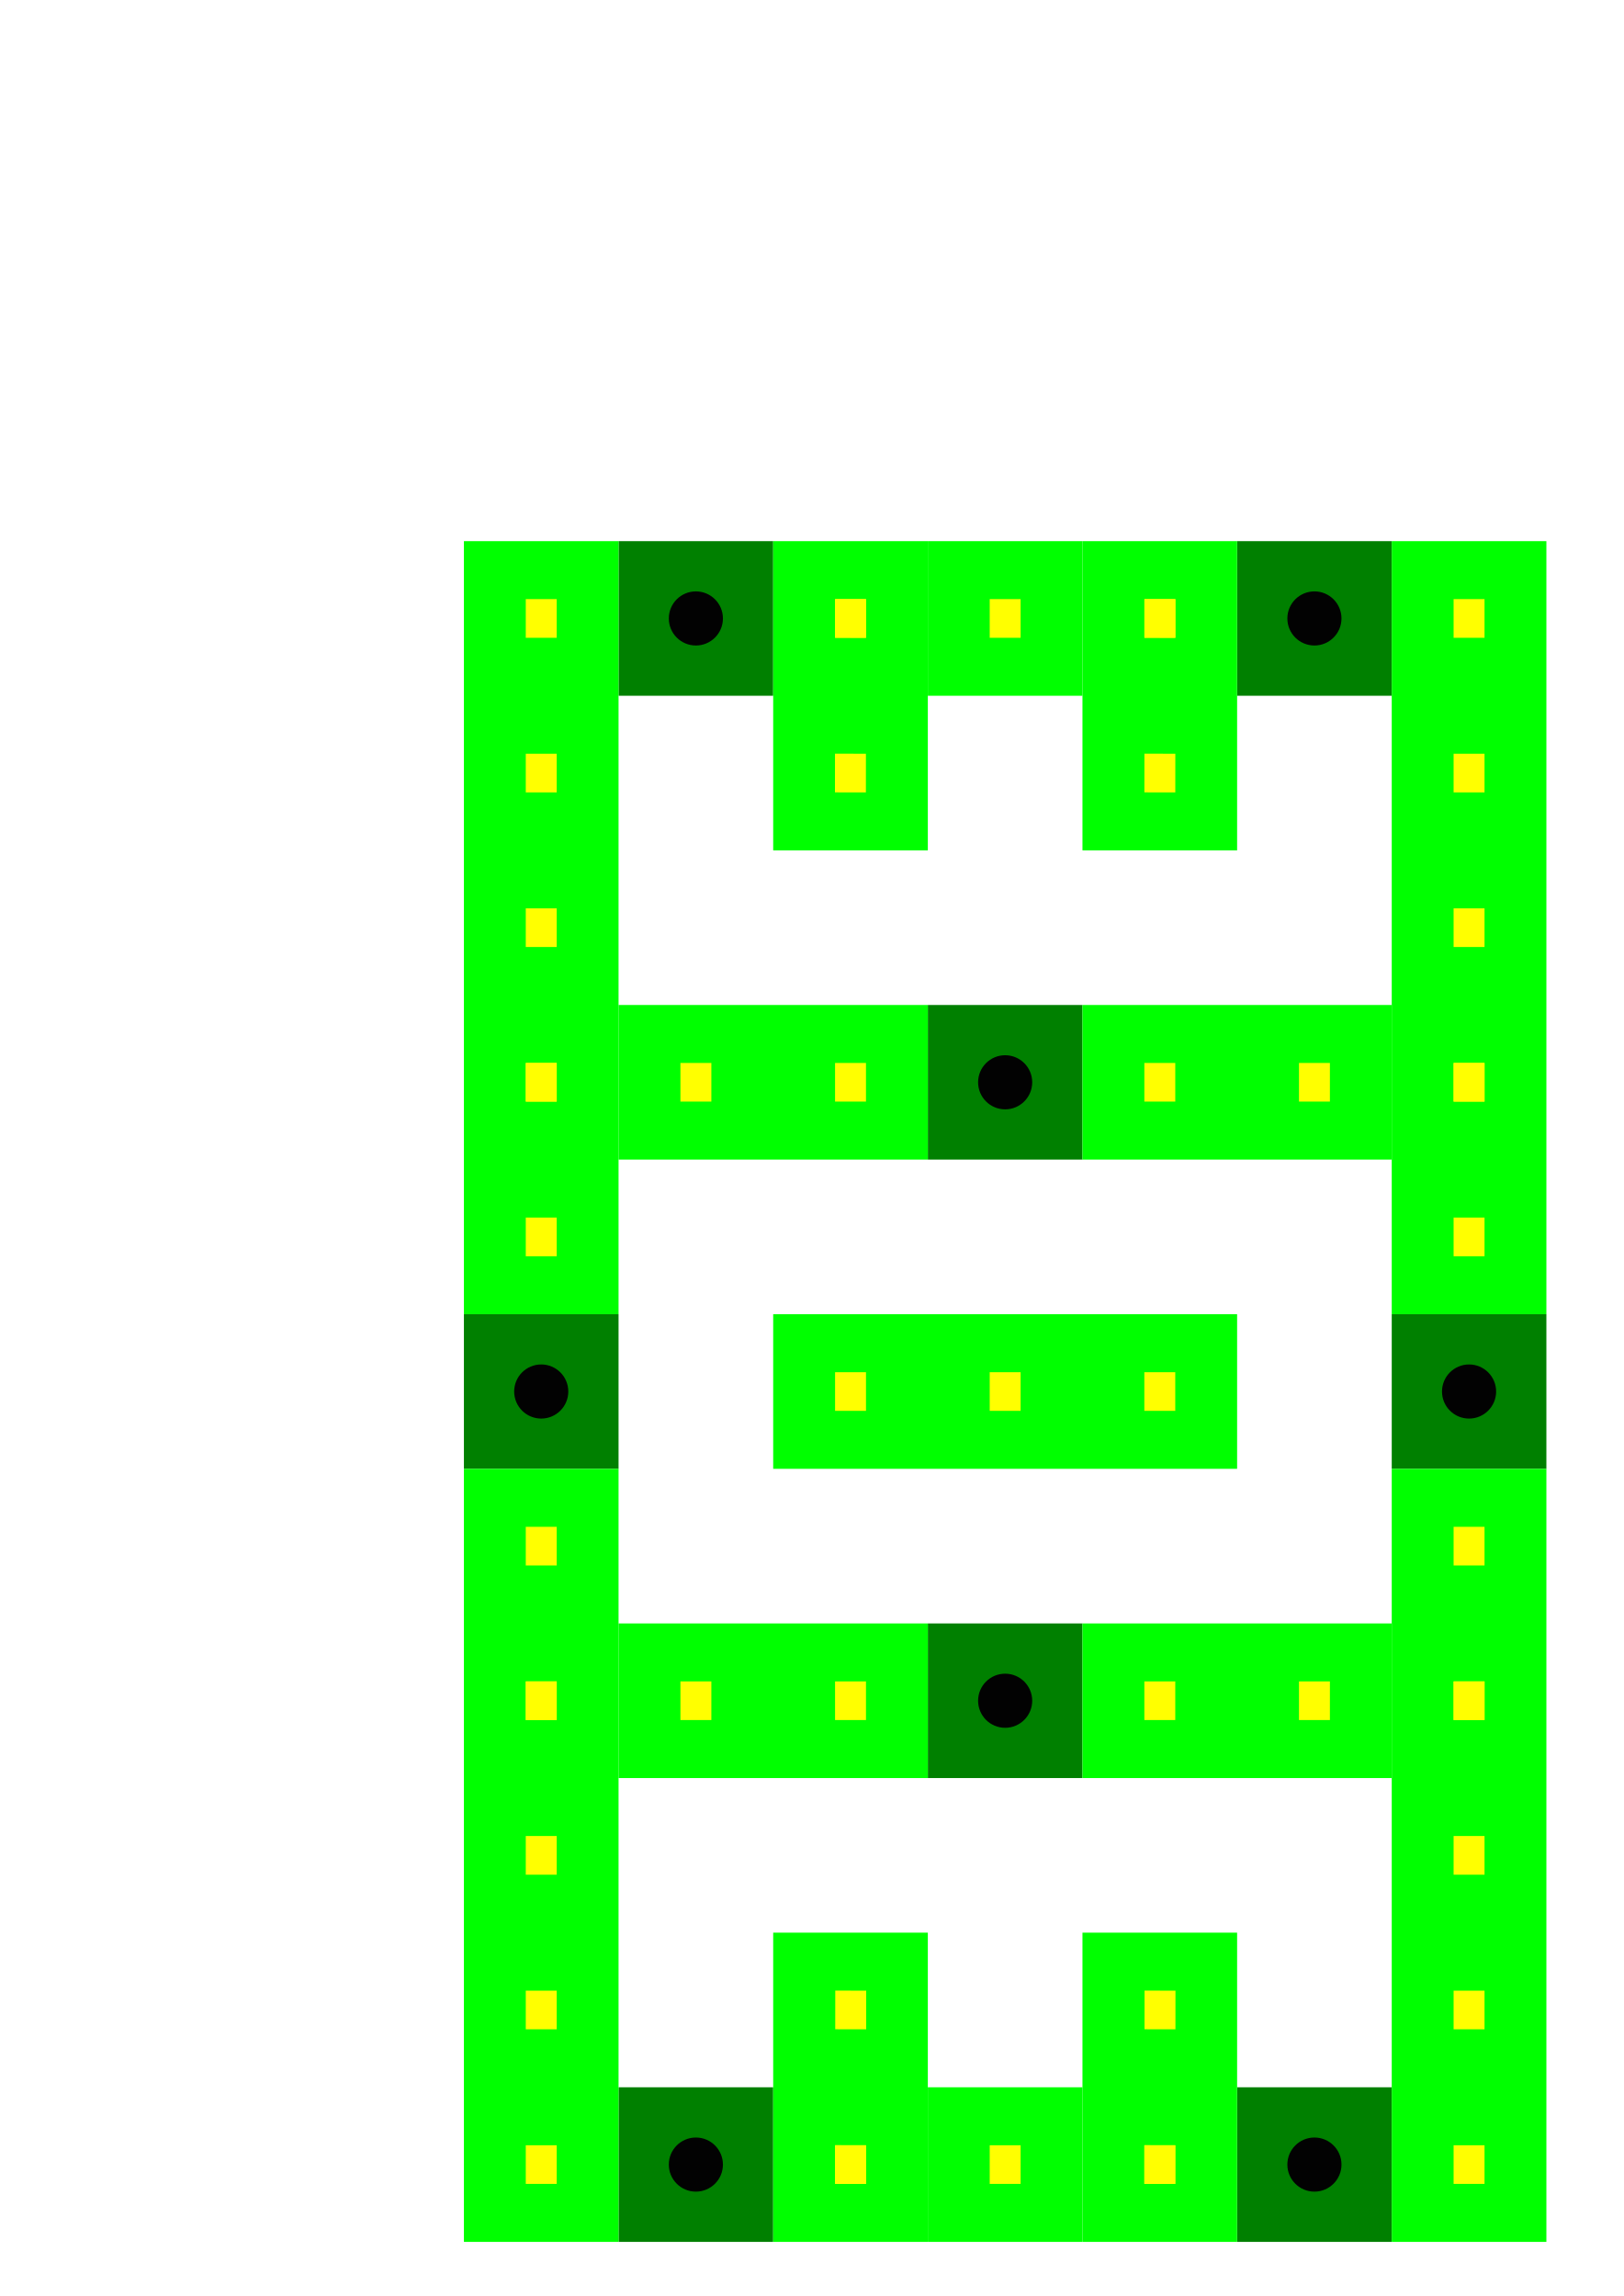
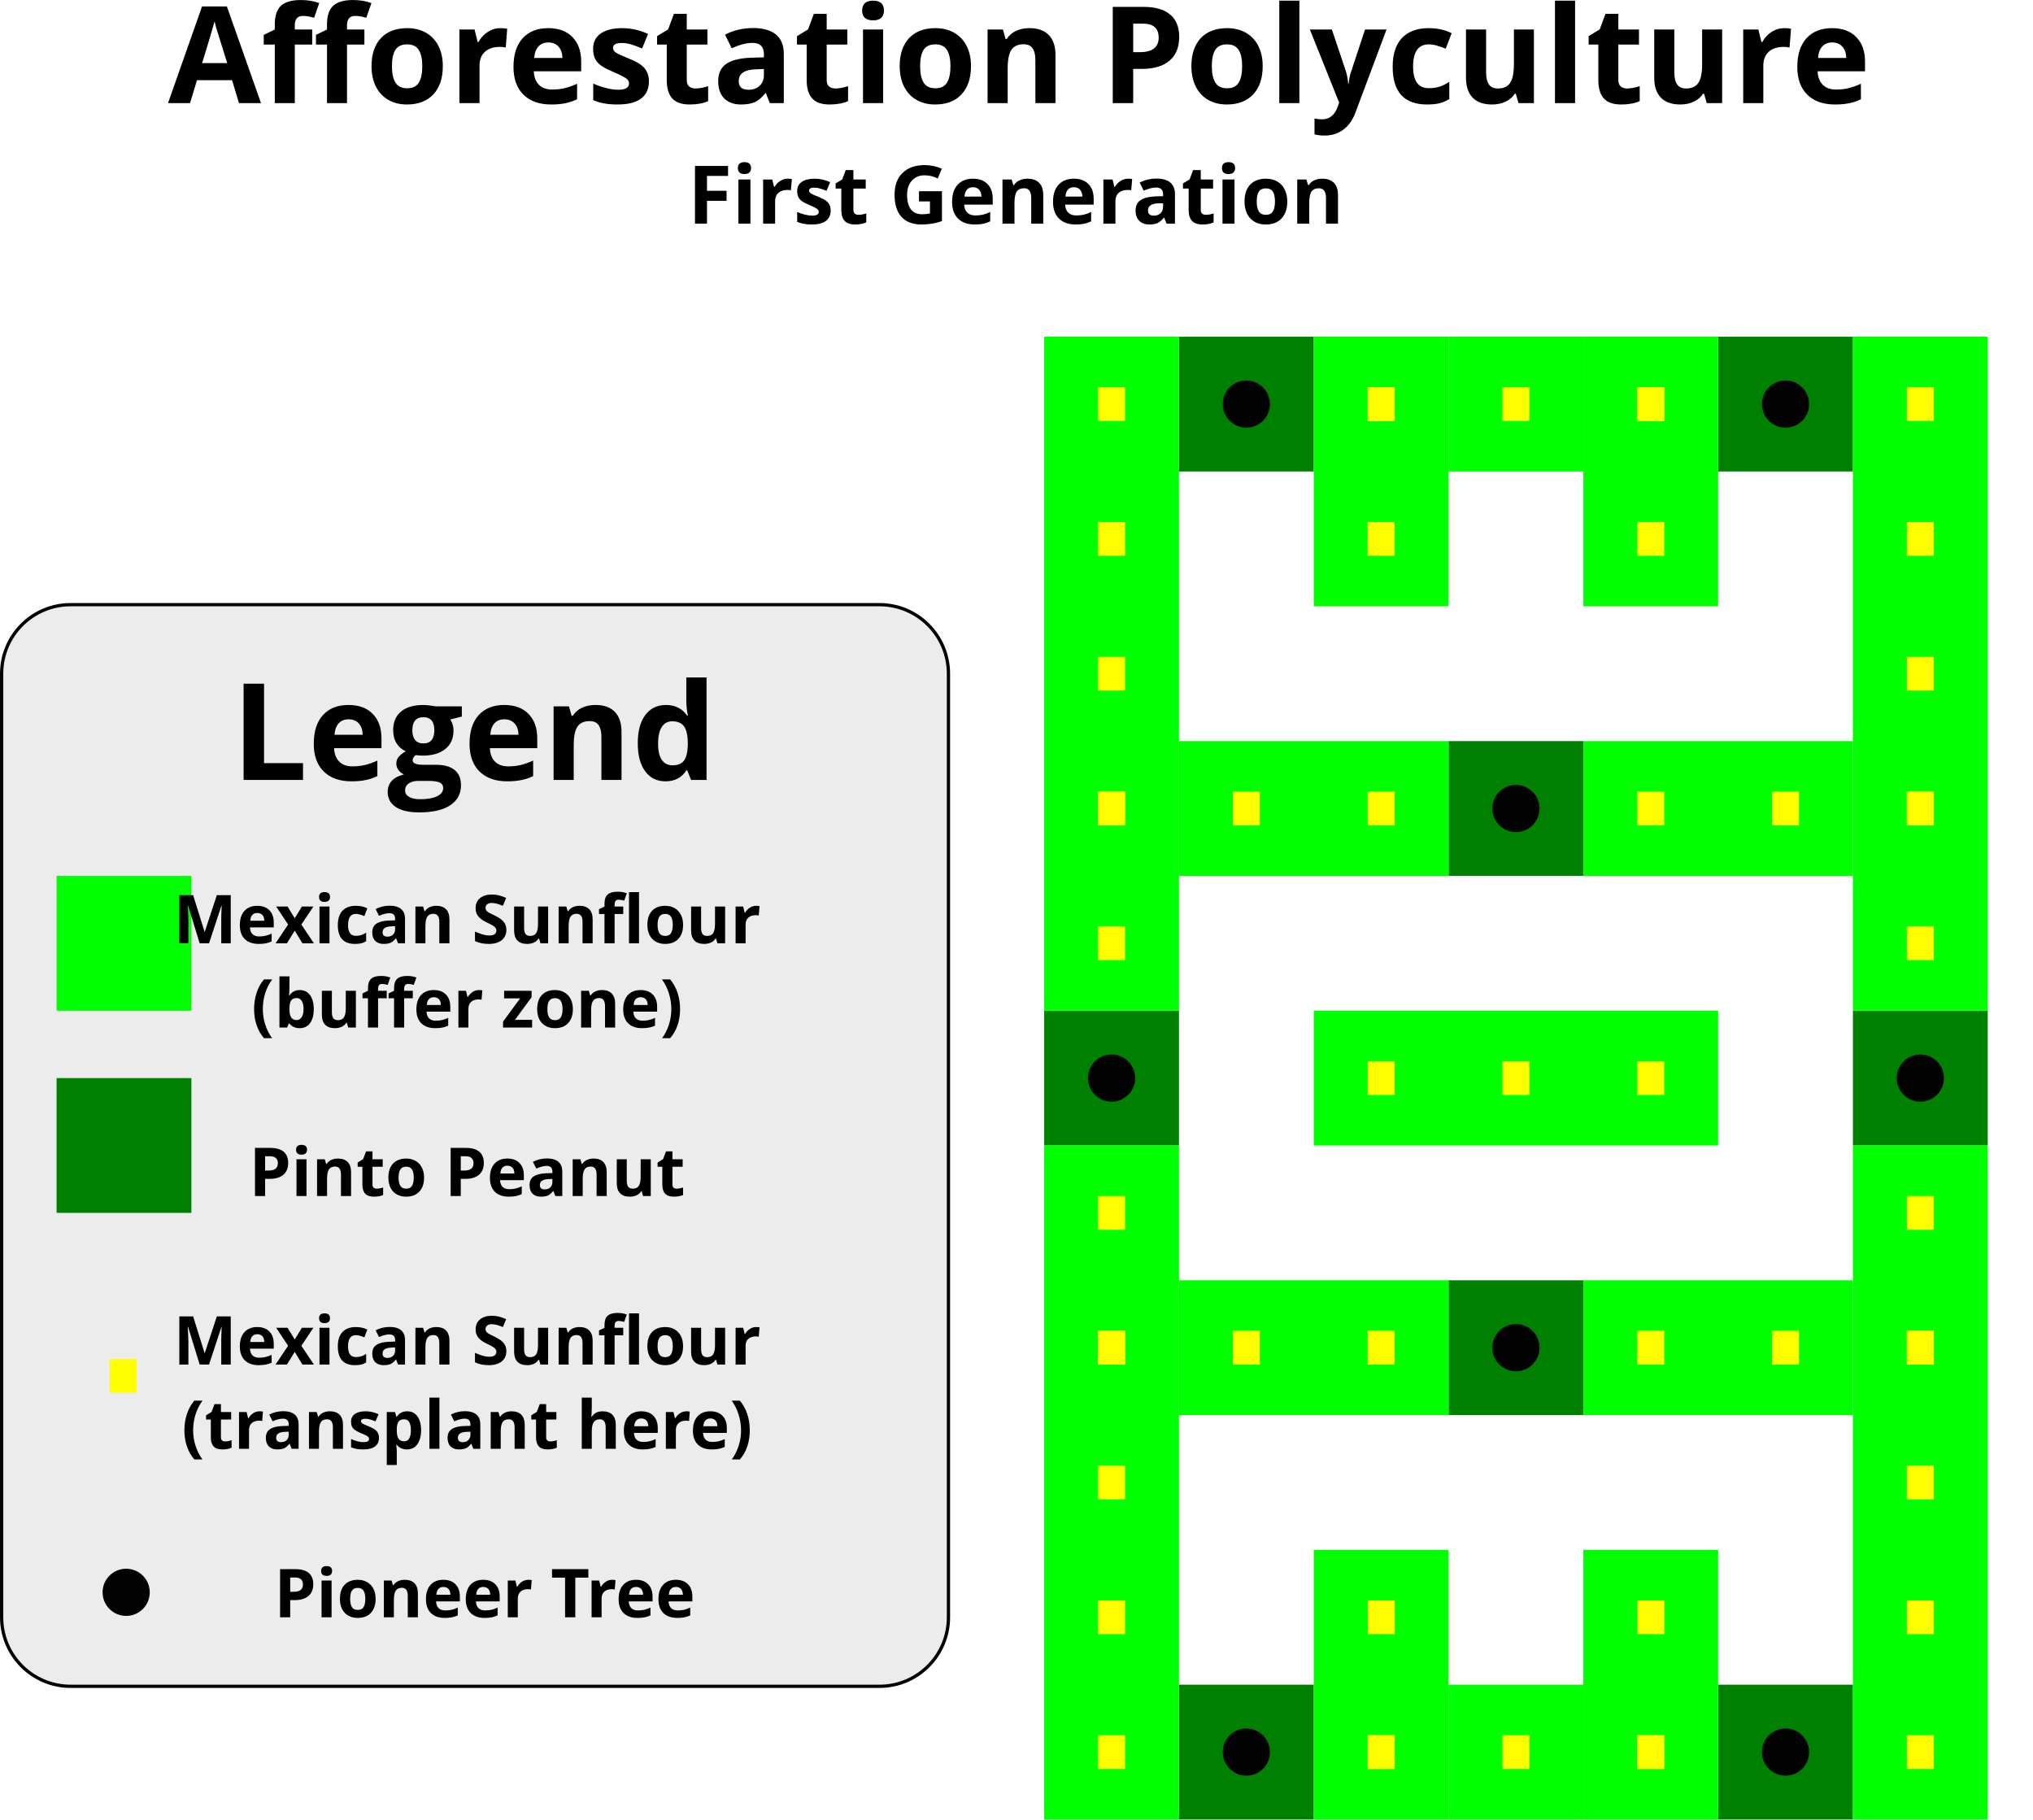
- <svg xmlns="http://www.w3.org/2000/svg" width="210mm" height="297mm" viewBox="0 0 210 297" version="1.1" id="svg1">
+ <svg xmlns="http://www.w3.org/2000/svg" width="301.647mm" height="269.957mm" viewBox="0 0 301.647 269.957" version="1.1" id="svg1">
  <defs id="defs1" />
-   <g id="g1449" style="display:inline;fill:#00ffe7;fill-opacity:1;stroke:#ffff00;stroke-width:4;stroke-linecap:butt;stroke-linejoin:bevel;stroke-miterlimit:3.7;stroke-dasharray:4, 12;stroke-dashoffset:10;stroke-opacity:1" transform="matrix(1,0,0,1.25,0,-30.00001)">
+   <g id="g1449" style="display:inline;fill:#00ffe7;fill-opacity:1;stroke:#ffff00;stroke-width:4;stroke-linecap:butt;stroke-linejoin:bevel;stroke-miterlimit:3.7;stroke-dasharray:4, 12;stroke-dashoffset:10;stroke-opacity:1" transform="matrix(1,0,0,1.25,94.93012,-50.04311)">
    <rect style="fill:#008000;fill-opacity:1;stroke:none;stroke-width:4;stroke-linejoin:bevel;stroke-miterlimit:3.7;stroke-dasharray:4, 12;stroke-dashoffset:25.999" id="rect371" width="20" height="16" x="60" y="160" />
    <rect style="fill:#008000;fill-opacity:1;stroke:none;stroke-width:4;stroke-linecap:butt;stroke-linejoin:bevel;stroke-miterlimit:3.7;stroke-dasharray:4, 12;stroke-dashoffset:25.999;stroke-opacity:1" id="rect371-3" width="20" height="16" x="80" y="80" />
    <rect style="fill:#008000;fill-opacity:1;stroke:none;stroke-width:4;stroke-linecap:butt;stroke-linejoin:bevel;stroke-miterlimit:3.7;stroke-dasharray:4, 12;stroke-dashoffset:25.999;stroke-opacity:1" id="rect371-6" width="20" height="16" x="160" y="80" />
    <rect style="fill:#008000;fill-opacity:1;stroke:none;stroke-width:4;stroke-linecap:butt;stroke-linejoin:bevel;stroke-miterlimit:3.7;stroke-dasharray:4, 12;stroke-dashoffset:25.999;stroke-opacity:1" id="rect371-7" width="20" height="16" x="180" y="160" />
    <rect style="fill:#008000;fill-opacity:1;stroke:none;stroke-width:4;stroke-linecap:butt;stroke-linejoin:bevel;stroke-miterlimit:3.7;stroke-dasharray:4, 12;stroke-dashoffset:25.999;stroke-opacity:1" id="rect371-5" width="20" height="16" x="160" y="240" />
    <rect style="fill:#008000;fill-opacity:1;stroke:none;stroke-width:4;stroke-linecap:butt;stroke-linejoin:bevel;stroke-miterlimit:3.7;stroke-dasharray:4, 12;stroke-dashoffset:25.999;stroke-opacity:1" id="rect371-35" width="20" height="16" x="80" y="240" />
    <rect style="fill:#008000;fill-opacity:1;stroke:none;stroke-width:4;stroke-linecap:butt;stroke-linejoin:bevel;stroke-miterlimit:3.7;stroke-dasharray:4, 12;stroke-dashoffset:25.999;stroke-opacity:1" id="rect371-62" width="20" height="16" x="120" y="192" />
    <rect style="fill:#008000;fill-opacity:1;stroke:none;stroke-width:4;stroke-linecap:butt;stroke-linejoin:bevel;stroke-miterlimit:3.7;stroke-dasharray:4, 12;stroke-dashoffset:25.999;stroke-opacity:1" id="rect371-9" width="20" height="16" x="120" y="128" />
  </g>
-   <g id="layer1" style="display:inline">
-     <rect style="fill:#00ff00;stroke:none;stroke-width:9.661" id="rect2" width="20" height="100" x="180" y="190" />
-     <rect style="fill:#00ff00;stroke:none;stroke-width:10.583" id="rect4" width="20" height="40" x="140" y="250" />
-     <rect style="fill:#00ff00;stroke:none;stroke-width:10.583" id="rect5" width="20" height="40" x="100" y="250" />
-     <rect style="fill:#00ff00;stroke:none;stroke-width:10.583" id="rect6" width="20" height="20" x="120" y="270" />
-     <rect style="fill:#00ff00;stroke:none;stroke-width:9.661" id="rect7" width="20" height="100" x="60" y="190" />
-     <rect style="fill:#00ff00;stroke:none;stroke-width:10.583" id="rect8" width="40" height="20" x="80" y="210" />
-     <rect style="fill:#00ff00;stroke:none;stroke-width:10.583" id="rect9" width="60" height="20" x="100" y="170" />
-     <rect style="fill:#00ff00;stroke:none;stroke-width:10.583" id="rect10" width="40" height="20" x="140" y="210" />
-     <rect style="fill:#00ff00;stroke:none;stroke-width:9.661" id="rect2-9" width="20" height="100" x="-80" y="-170" transform="scale(-1)" />
-     <rect style="fill:#00ff00;stroke:none;stroke-width:10.583" id="rect4-2" width="20" height="40" x="-120" y="-110" transform="scale(-1)" />
-     <rect style="fill:#00ff00;stroke:none;stroke-width:10.583" id="rect5-0" width="20" height="40" x="-160" y="-110" transform="scale(-1)" />
-     <rect style="fill:#00ff00;stroke:none;stroke-width:10.583" id="rect6-2" width="20" height="20" x="-140" y="-90" transform="scale(-1)" />
-     <rect style="fill:#00ff00;stroke:none;stroke-width:9.661" id="rect7-3" width="20" height="100" x="-200" y="-170" transform="scale(-1)" />
-     <rect style="fill:#00ff00;stroke:none;stroke-width:10.583" id="rect8-7" width="40" height="20" x="-180" y="-150" transform="scale(-1)" />
-     <rect style="fill:#00ff00;stroke:none;stroke-width:10.583" id="rect10-9" width="40" height="20" x="-120" y="-150" transform="scale(-1)" />
+   <g id="layer1" style="display:inline" transform="translate(64.93012,-20.0431)">
+     <rect style="fill:#00ff00;stroke:none;stroke-width:9.661" id="rect2" width="20" height="100" x="210" y="190" />
+     <rect style="fill:#00ff00;stroke:none;stroke-width:10.583" id="rect4" width="20" height="40" x="170" y="250" />
+     <rect style="fill:#00ff00;stroke:none;stroke-width:10.583" id="rect5" width="20" height="40" x="130" y="250" />
+     <rect style="fill:#00ff00;stroke:none;stroke-width:10.583" id="rect6" width="20" height="20" x="150" y="270" />
+     <rect style="fill:#00ff00;stroke:none;stroke-width:9.661" id="rect7" width="20" height="100" x="90" y="190" />
+     <rect style="fill:#00ff00;stroke:none;stroke-width:10.583" id="rect8" width="40" height="20" x="110" y="210" />
+     <rect style="fill:#00ff00;stroke:none;stroke-width:10.583" id="rect9" width="60" height="20" x="130" y="170" />
+     <rect style="fill:#00ff00;stroke:none;stroke-width:10.583" id="rect10" width="40" height="20" x="170" y="210" />
+     <rect style="fill:#00ff00;stroke:none;stroke-width:9.661" id="rect2-9" width="20" height="100" x="-110" y="-170" transform="scale(-1)" />
+     <rect style="fill:#00ff00;stroke:none;stroke-width:10.583" id="rect4-2" width="20" height="40" x="-150" y="-110" transform="scale(-1)" />
+     <rect style="fill:#00ff00;stroke:none;stroke-width:10.583" id="rect5-0" width="20" height="40" x="-190" y="-110" transform="scale(-1)" />
+     <rect style="fill:#00ff00;stroke:none;stroke-width:10.583" id="rect6-2" width="20" height="20" x="-170" y="-90" transform="scale(-1)" />
+     <rect style="fill:#00ff00;stroke:none;stroke-width:9.661" id="rect7-3" width="20" height="100" x="-230" y="-170" transform="scale(-1)" />
+     <rect style="fill:#00ff00;stroke:none;stroke-width:10.583" id="rect8-7" width="40" height="20" x="-210" y="-150" transform="scale(-1)" />
+     <rect style="fill:#00ff00;stroke:none;stroke-width:10.583" id="rect10-9" width="40" height="20" x="-150" y="-150" transform="scale(-1)" />
+     <text xml:space="preserve" style="font-weight:bold;font-size:10px;font-family:'Open Sans';-inkscape-font-specification:'Open Sans, Bold';fill:#ffff00;fill-opacity:1;stroke:none;stroke-width:4.472;stroke-linejoin:bevel;stroke-miterlimit:3.7;stroke-dasharray:4.472, 13.416;stroke-dashoffset:11.18" x="-50" y="110" id="text1291">
+       <tspan id="tspan1289" style="font-size:10px;fill:#000000;stroke-width:4.472" x="-50" y="110" />
+     </text>
  </g>
-   <g id="g405" style="display:inline;fill:#00ffe7;fill-opacity:1;stroke:#ffff00;stroke-width:4;stroke-linecap:butt;stroke-linejoin:bevel;stroke-miterlimit:3.7;stroke-dasharray:4, 12;stroke-dashoffset:10;stroke-opacity:1" transform="matrix(1,0,0,1.25,0,-30.00001)">
+   <g id="g405" style="display:inline;fill:#00ffe7;fill-opacity:1;stroke:#ffff00;stroke-width:4;stroke-linecap:butt;stroke-linejoin:bevel;stroke-miterlimit:3.7;stroke-dasharray:4, 12;stroke-dashoffset:10;stroke-opacity:1" transform="matrix(1,0,0,1.25,94.93012,-50.04311)">
    <path style="fill:#00ffe7;fill-opacity:1;stroke:#ffff00;stroke-width:4;stroke-linecap:butt;stroke-linejoin:bevel;stroke-miterlimit:3.7;stroke-dasharray:4, 12;stroke-dashoffset:10;stroke-opacity:1" d="M 190,80 V 160" id="path401" />
    <path style="fill:#00ffe7;fill-opacity:1;stroke:#ffff00;stroke-width:4;stroke-linecap:butt;stroke-linejoin:bevel;stroke-miterlimit:3.7;stroke-dasharray:4, 12;stroke-dashoffset:10;stroke-opacity:1" d="M 190,80 V 160" id="path401-5" transform="translate(0,95.99999)" />
    <path style="fill:#00ffe7;fill-opacity:1;stroke:#ffff00;stroke-width:4;stroke-linecap:butt;stroke-linejoin:bevel;stroke-miterlimit:3.7;stroke-dasharray:4, 12;stroke-dashoffset:10;stroke-opacity:1" d="M 190,80 V 160" id="path401-5-2" transform="translate(-120)" />
    <path style="fill:#00ffe7;fill-opacity:1;stroke:#ffff00;stroke-width:4;stroke-linecap:butt;stroke-linejoin:bevel;stroke-miterlimit:3.7;stroke-dasharray:4, 12;stroke-dashoffset:10;stroke-opacity:1" d="M 190,80 V 160" id="path401-5-5" transform="translate(-120,95.99999)" />
    <path style="fill:#00ffe7;fill-opacity:1;stroke:#ffff00;stroke-width:4;stroke-linecap:butt;stroke-linejoin:bevel;stroke-miterlimit:3.7;stroke-dasharray:4, 15.999;stroke-dashoffset:31.999;stroke-opacity:1" d="M 160,88 H 100" id="path401-5-5-2" />
    <path style="fill:#00ffe7;fill-opacity:1;stroke:#ffff00;stroke-width:4;stroke-linecap:butt;stroke-linejoin:bevel;stroke-miterlimit:3.7;stroke-dasharray:4, 15.999;stroke-dashoffset:31.999;stroke-opacity:1" d="M 160,168 H 100" id="path401-5-5-2-7" />
    <path style="fill:#00ffe7;fill-opacity:1;stroke:#ffff00;stroke-width:4;stroke-linecap:butt;stroke-linejoin:bevel;stroke-miterlimit:3.7;stroke-dasharray:4, 15.999;stroke-dashoffset:31.999;stroke-opacity:1" d="M 160,248 H 100" id="path401-5-5-2-0" />
    <path style="fill:#00ffe7;fill-opacity:1;stroke:#ffff00;stroke-width:4;stroke-linecap:butt;stroke-linejoin:bevel;stroke-miterlimit:3.7;stroke-dasharray:4, 15.999;stroke-dashoffset:31.999;stroke-opacity:1" d="M 120,136 H 60" id="path401-5-5-2-9" />
    <path style="fill:#00ffe7;fill-opacity:1;stroke:#ffff00;stroke-width:4;stroke-linecap:butt;stroke-linejoin:bevel;stroke-miterlimit:3.7;stroke-dasharray:4, 15.999;stroke-dashoffset:31.999;stroke-opacity:1" d="M 200,136 H 140" id="path401-5-5-2-3" />
    <path style="fill:#00ffe7;fill-opacity:1;stroke:#ffff00;stroke-width:4;stroke-linecap:butt;stroke-linejoin:bevel;stroke-miterlimit:3.7;stroke-dasharray:4, 15.999;stroke-dashoffset:31.999;stroke-opacity:1" d="M 200,200 H 140" id="path401-5-5-2-6" />
    <path style="fill:#00ffe7;fill-opacity:1;stroke:#ffff00;stroke-width:4;stroke-linecap:butt;stroke-linejoin:bevel;stroke-miterlimit:3.7;stroke-dasharray:4, 15.999;stroke-dashoffset:31.999;stroke-opacity:1" d="M 120,200 H 60" id="path401-5-5-2-06" />
    <path style="fill:#00ffe7;fill-opacity:1;stroke:#ffff00;stroke-width:4;stroke-linecap:butt;stroke-linejoin:bevel;stroke-miterlimit:3.7;stroke-dasharray:4, 12;stroke-dashoffset:25.999;stroke-opacity:1" d="m 109.983,112 0.035,-32" id="path401-5-5-2-2" />
    <path style="fill:#00ffe7;fill-opacity:1;stroke:#ffff00;stroke-width:4;stroke-linecap:butt;stroke-linejoin:bevel;stroke-miterlimit:3.7;stroke-dasharray:4, 12;stroke-dashoffset:25.999;stroke-opacity:1" d="m 150,112 0.035,-32" id="path401-5-5-2-2-6" />
    <path style="fill:#00ffe7;fill-opacity:1;stroke:#ffff00;stroke-width:4;stroke-linecap:butt;stroke-linejoin:bevel;stroke-miterlimit:3.7;stroke-dasharray:4, 12;stroke-dashoffset:25.999;stroke-opacity:1" d="m 150,256 0.035,-32" id="path401-5-5-2-2-1" />
    <path style="fill:#00ffe7;fill-opacity:1;stroke:#ffff00;stroke-width:4;stroke-linecap:butt;stroke-linejoin:bevel;stroke-miterlimit:3.7;stroke-dasharray:4, 12;stroke-dashoffset:25.999;stroke-opacity:1" d="m 110,256 0.035,-32" id="path401-5-5-2-2-8" />
  </g>
-   <g id="g1486-3-7-9" style="display:inline;fill:#00ffe7;fill-opacity:1;stroke:#ffff00;stroke-width:4;stroke-linecap:butt;stroke-linejoin:bevel;stroke-miterlimit:3.7;stroke-dasharray:4, 12;stroke-dashoffset:10;stroke-opacity:1" transform="matrix(1,0,0,1.25,100,69.99999)">
+   <g id="g1486-3-7-9" style="display:inline;fill:#00ffe7;fill-opacity:1;stroke:#ffff00;stroke-width:4;stroke-linecap:butt;stroke-linejoin:bevel;stroke-miterlimit:3.7;stroke-dasharray:4, 12;stroke-dashoffset:10;stroke-opacity:1" transform="matrix(1,0,0,1.25,194.9301,49.95689)">
    <ellipse style="fill:#020202;fill-opacity:1;stroke:none;stroke-width:2.8;stroke-linejoin:bevel;stroke-miterlimit:3.7;stroke-dasharray:2.8, 8.4;stroke-dashoffset:18.199" id="path325-6-5-3" cx="90" cy="88" rx="3.5" ry="2.8" />
    <ellipse style="display:inline;fill:#020202;fill-opacity:1;stroke:none;stroke-width:2.8;stroke-linecap:butt;stroke-linejoin:bevel;stroke-miterlimit:3.7;stroke-dasharray:2.8, 8.4;stroke-dashoffset:18.199;stroke-opacity:1" id="path325-6-5-0" cx="90" cy="88" rx="3.5" ry="2.8" transform="translate(-20,79.99999)" />
    <ellipse style="display:inline;fill:#020202;fill-opacity:1;stroke:none;stroke-width:2.8;stroke-linecap:butt;stroke-linejoin:bevel;stroke-miterlimit:3.7;stroke-dasharray:2.8, 8.4;stroke-dashoffset:18.199;stroke-opacity:1" id="path325-6" cx="90" cy="88" rx="3.5" ry="2.8" transform="translate(-20,-79.99999)" />
    <ellipse style="display:inline;fill:#020202;fill-opacity:1;stroke:none;stroke-width:2.8;stroke-linecap:butt;stroke-linejoin:bevel;stroke-miterlimit:3.7;stroke-dasharray:2.8, 8.4;stroke-dashoffset:18.199;stroke-opacity:1" id="path325-6-5-2" cx="90" cy="88" rx="3.5" ry="2.8" transform="translate(-60,32)" />
    <ellipse style="display:inline;fill:#020202;fill-opacity:1;stroke:none;stroke-width:2.8;stroke-linecap:butt;stroke-linejoin:bevel;stroke-miterlimit:3.7;stroke-dasharray:2.8, 8.4;stroke-dashoffset:18.199;stroke-opacity:1" id="path325-6-9" cx="90" cy="88" rx="3.5" ry="2.8" transform="translate(-100,79.99999)" />
    <ellipse style="display:inline;fill:#020202;fill-opacity:1;stroke:none;stroke-width:2.8;stroke-linecap:butt;stroke-linejoin:bevel;stroke-miterlimit:3.7;stroke-dasharray:2.8, 8.4;stroke-dashoffset:18.199;stroke-opacity:1" id="path325-6-56" cx="90" cy="88" rx="3.5" ry="2.8" transform="translate(-120)" />
    <ellipse style="display:inline;fill:#020202;fill-opacity:1;stroke:none;stroke-width:2.8;stroke-linecap:butt;stroke-linejoin:bevel;stroke-miterlimit:3.7;stroke-dasharray:2.8, 8.4;stroke-dashoffset:18.199;stroke-opacity:1" id="path325-6-5" cx="90" cy="88" rx="3.5" ry="2.8" transform="translate(-60,-32)" />
    <ellipse style="display:inline;fill:#020202;fill-opacity:1;stroke:none;stroke-width:2.8;stroke-linecap:butt;stroke-linejoin:bevel;stroke-miterlimit:3.7;stroke-dasharray:2.8, 8.4;stroke-dashoffset:18.199;stroke-opacity:1" id="path325" cx="90" cy="88" rx="3.5" ry="2.8" transform="translate(-100,-79.99999)" />
  </g>
+   <g id="g1117" transform="translate(64.93012,-20.0431)">
+     <rect style="display:inline;fill:#ececec;fill-opacity:1;stroke:#020200;stroke-width:0.97;stroke-linecap:round;stroke-linejoin:round;stroke-miterlimit:3.7;stroke-dasharray:none;stroke-dashoffset:2.5;stroke-opacity:1;paint-order:stroke markers fill" id="rect1628" width="140" height="160" x="-64.445" y="110" rx="10" />
+     <rect style="display:inline;fill:#ffff00;fill-opacity:1;stroke:none;stroke-width:2;stroke-linecap:butt;stroke-linejoin:bevel;stroke-miterlimit:3.7;stroke-dasharray:2, 6;stroke-dashoffset:13;stroke-opacity:1" id="rect965" width="4" height="5" x="-48.652" y="221.679" />
+     <rect style="display:inline;fill:#008000;fill-opacity:1;stroke:none;stroke-width:4.472;stroke-linecap:butt;stroke-linejoin:bevel;stroke-miterlimit:3.7;stroke-dasharray:4.472, 13.416;stroke-dashoffset:29.068;stroke-opacity:1" id="rect371-75" width="20" height="20" x="-56.535" y="180" />
+     <rect style="display:inline;fill:#00ff00;stroke:none;stroke-width:6.11" id="rect9-3" width="20" height="20" x="-56.535" y="150" />
+     <circle style="display:inline;fill:#020202;fill-opacity:1;stroke:none;stroke-width:3.13;stroke-linecap:butt;stroke-linejoin:bevel;stroke-miterlimit:3.7;stroke-dasharray:3.13, 9.391;stroke-dashoffset:20.347;stroke-opacity:1" id="path325-6-56-6" cx="-46.21" cy="256.296" r="3.5" />
+     <text xml:space="preserve" style="font-weight:bold;font-size:10px;font-family:'Open Sans';-inkscape-font-specification:'Open Sans, Bold';fill:#000000;fill-opacity:1;stroke:none;stroke-width:4.472;stroke-linejoin:bevel;stroke-miterlimit:3.7;stroke-dasharray:4.472, 13.416;stroke-dashoffset:11.18" x="13.465" y="160" id="text1400">
+       <tspan style="text-align:center;text-anchor:middle;stroke-width:4.472" x="13.465" y="160" id="tspan1402">Mexican Sunflour</tspan>
+       <tspan style="text-align:center;text-anchor:middle;stroke-width:4.472" x="13.465" y="172.5" id="tspan1456">(buffer zone)</tspan>
+       <tspan style="text-align:center;text-anchor:middle;stroke-width:4.472" x="13.465" y="185" id="tspan1458" />
+       <tspan style="text-align:center;text-anchor:middle;stroke-width:4.472" x="13.465" y="197.5" id="tspan1460">Pinto Peanut</tspan>
+       <tspan style="text-align:center;text-anchor:middle;stroke-width:4.472" x="13.465" y="210" id="tspan1462" />
+       <tspan style="text-align:center;text-anchor:middle;stroke-width:4.472" x="13.465" y="222.5" id="tspan1464">Mexican Sunflour</tspan>
+       <tspan style="text-align:center;text-anchor:middle;stroke-width:4.472" x="13.465" y="235" id="tspan1470">(transplant here)</tspan>
+       <tspan style="text-align:center;text-anchor:middle;stroke-width:4.472" x="13.465" y="247.5" id="tspan1476" />
+       <tspan style="text-align:center;text-anchor:middle;stroke-width:4.472" x="13.465" y="260" id="tspan1478">Pioneer Tree</tspan>
+     </text>
+     <text xml:space="preserve" style="font-weight:bold;font-size:20px;font-family:'Open Sans';-inkscape-font-specification:'Open Sans, Bold';text-align:center;text-anchor:middle;fill:#000000;fill-opacity:1;stroke:none;stroke-width:4.472;stroke-linejoin:bevel;stroke-miterlimit:3.7;stroke-dasharray:4.472, 13.416;stroke-dashoffset:11.18" x="-30.583" y="135.767" id="text1553">
+       <tspan id="tspan1551" style="font-size:20px;text-align:start;text-anchor:start;stroke-width:4.472" x="-30.583" y="135.767">Legend</tspan>
+     </text>
+   </g>
+   <g id="g519" transform="translate(64.93013,-20.0431)">
+     <text xml:space="preserve" style="font-weight:bold;font-size:20px;font-family:'Open Sans';-inkscape-font-specification:'Open Sans, Bold';text-align:start;text-anchor:start;fill:#000000;fill-opacity:1;stroke:none;stroke-width:1;stroke-linecap:round;stroke-linejoin:round;stroke-miterlimit:3.7;stroke-dasharray:none;stroke-dashoffset:9.449;stroke-opacity:1;paint-order:stroke markers fill" x="-40" y="35.346" id="text2022">
+       <tspan id="tspan2020" style="fill:#000000;fill-opacity:1;stroke:none;stroke-width:1" x="-40" y="35.346">Afforestation Polyculture</tspan>
+     </text>
+     <text xml:space="preserve" style="font-weight:bold;font-size:12px;font-family:'Open Sans';-inkscape-font-specification:'Open Sans, Bold';text-align:start;text-anchor:start;fill:#000000;fill-opacity:1;stroke:none;stroke-width:1;stroke-linecap:round;stroke-linejoin:round;stroke-miterlimit:3.7;stroke-dasharray:none;stroke-dashoffset:9.449;stroke-opacity:1;paint-order:stroke markers fill" x="37.111" y="53.229" id="text2026">
+       <tspan id="tspan2024" style="font-size:12px;stroke-width:1" x="37.111" y="53.229">First Generation</tspan>
+     </text>
+   </g>
</svg>
